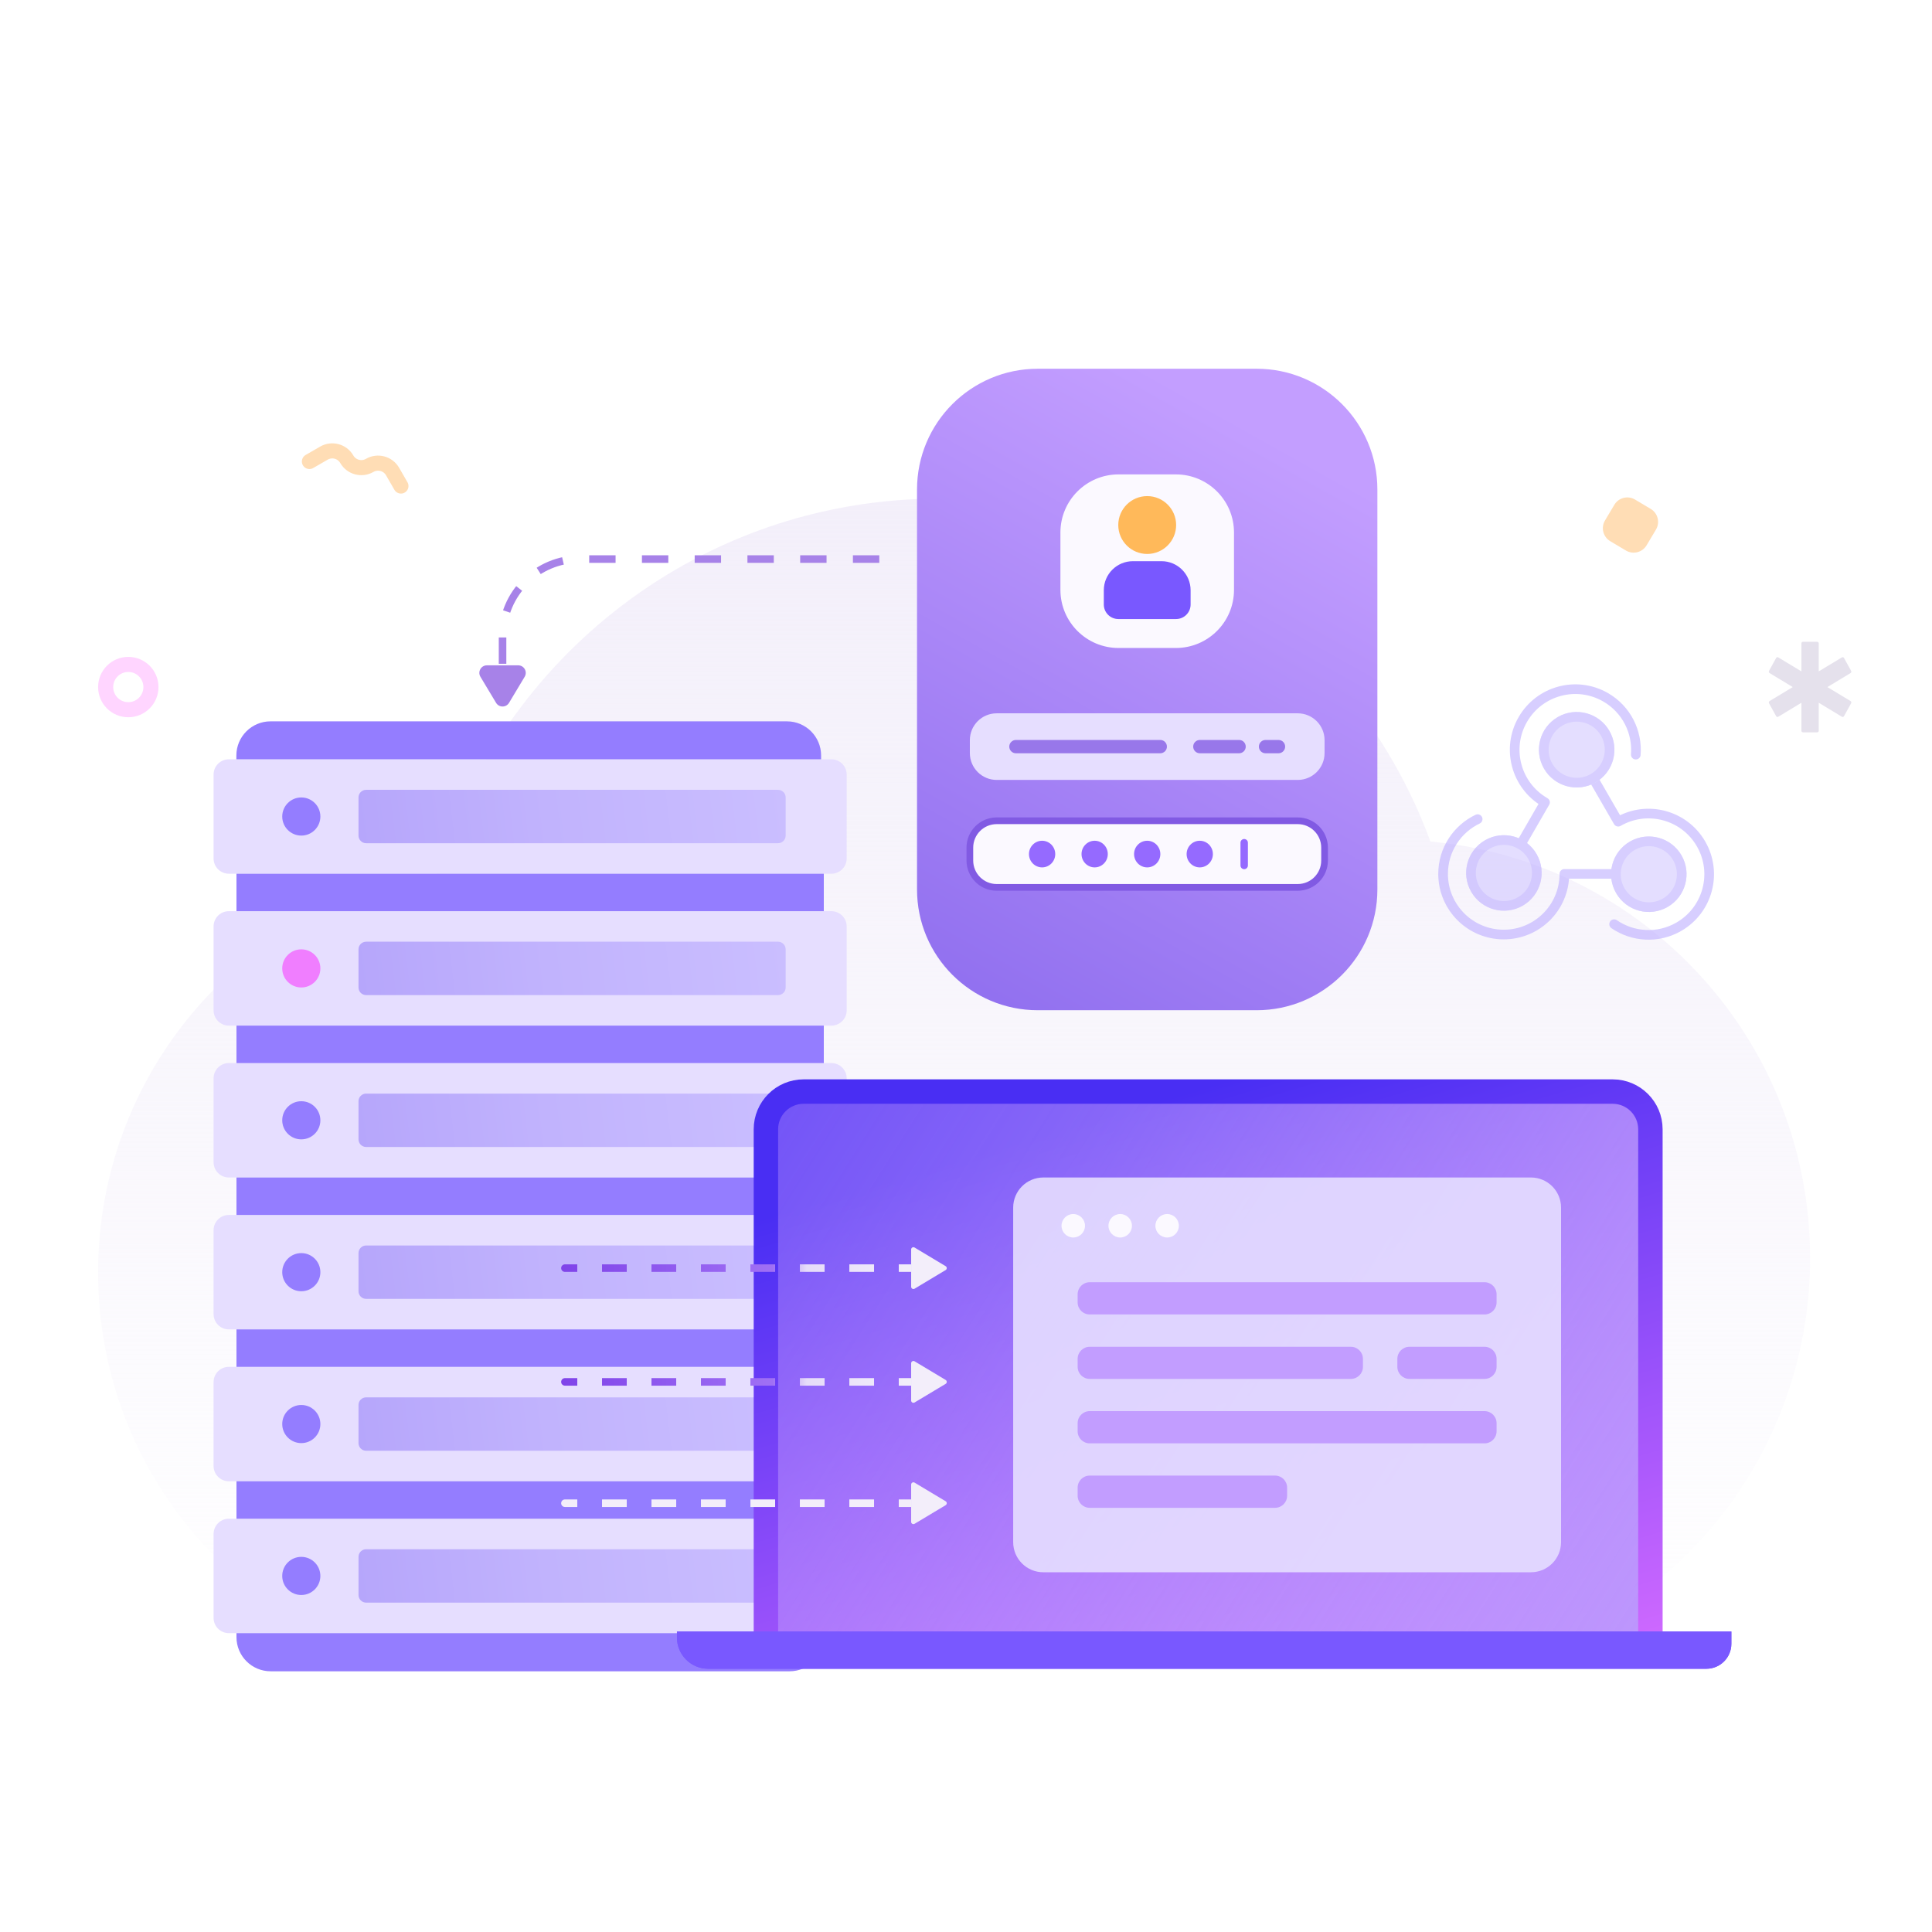
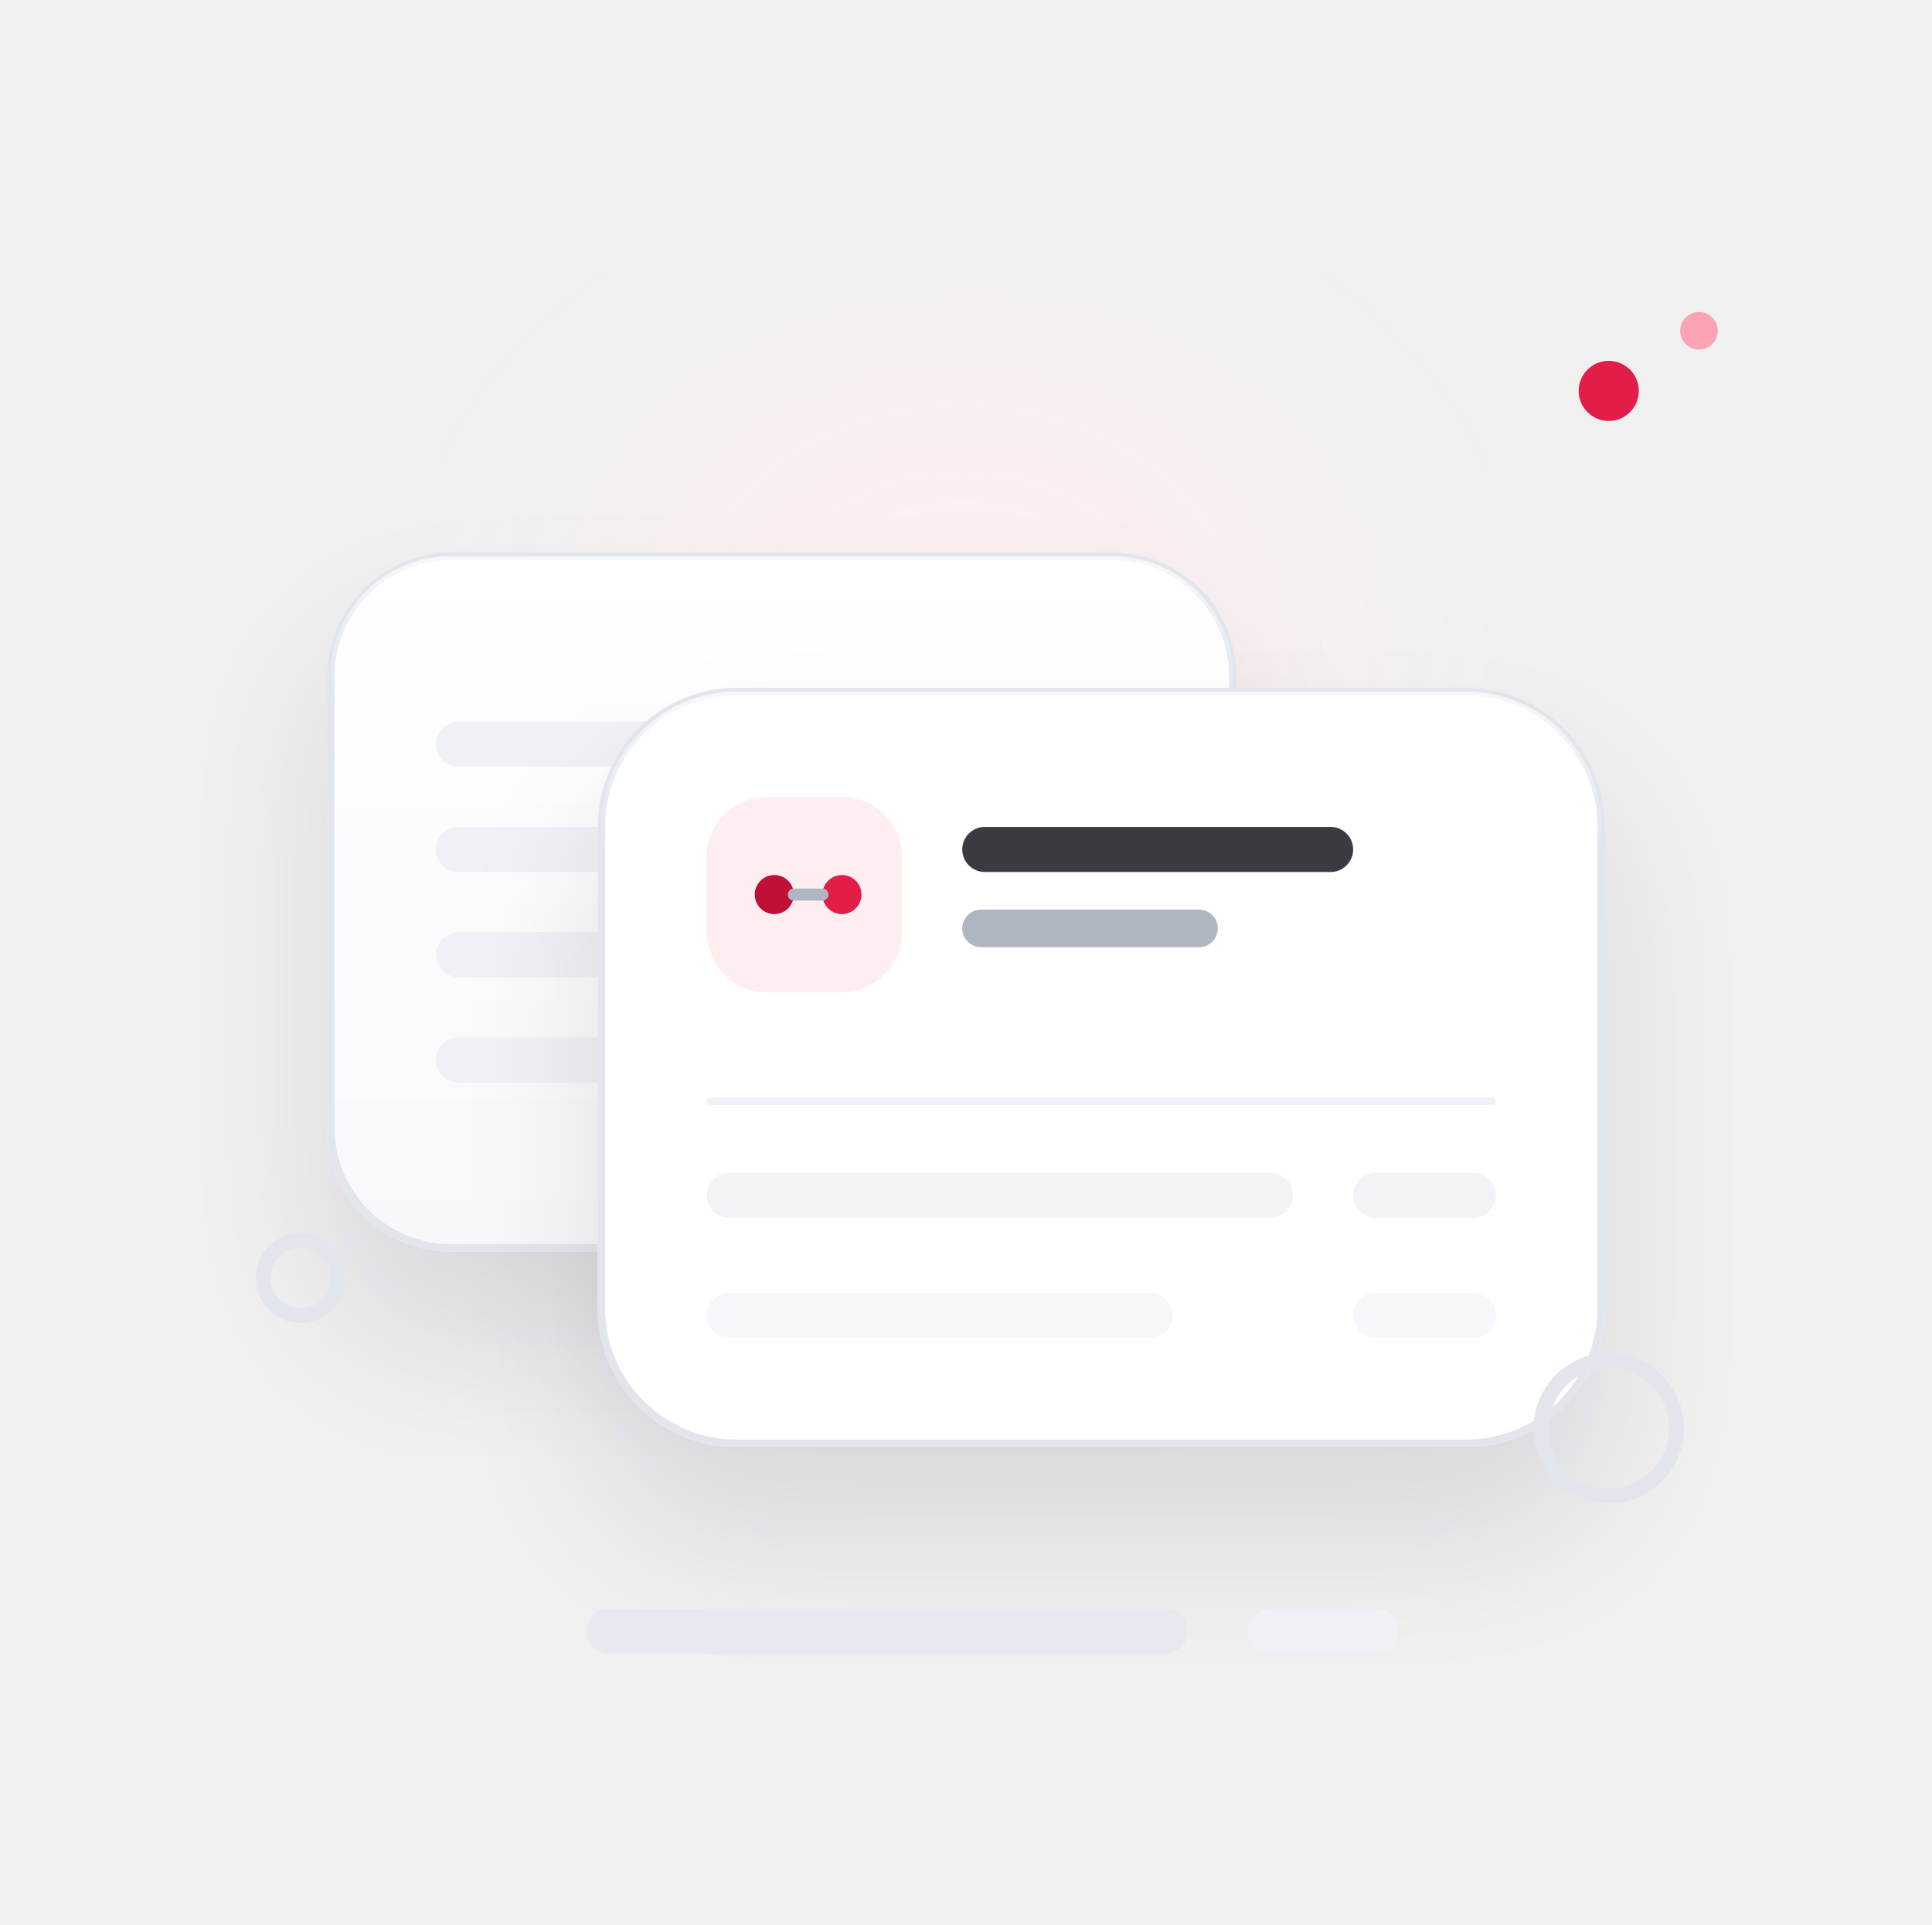
- <svg xmlns="http://www.w3.org/2000/svg" width="200" height="200" viewBox="0 0 200 200" fill="none">
-   <rect width="200" height="200" fill="white" />
-   <path fill-rule="evenodd" clip-rule="evenodd" d="M138.276 173.146H57.663C55.799 173.4 53.895 173.531 51.962 173.531C50.028 173.531 48.125 173.4 46.261 173.146H43.017V172.572C24.226 168.476 10.156 151.744 10.156 131.725C10.156 110.932 25.337 93.684 45.219 90.461C51.836 68.007 72.605 51.618 97.202 51.618C120.56 51.618 140.466 66.398 148.078 87.116C170.117 89.134 187.378 107.667 187.378 130.232C187.378 151.655 171.82 169.444 151.387 172.917V173.146H149.883C147.985 173.4 146.048 173.531 144.08 173.531C142.112 173.531 140.175 173.4 138.276 173.146Z" fill="url(#paint0_linear_377_52050)" />
-   <rect x="22.11" y="78.603" width="65.538" height="11.844" rx="1.579" fill="#E6DEFF" />
-   <rect x="24.479" y="90.448" width="60.801" height="3.948" fill="#947DFF" />
-   <circle cx="31.191" cy="84.526" r="1.974" fill="#947DFF" />
-   <rect x="37.112" y="81.762" width="44.219" height="5.527" rx="0.79" fill="url(#paint1_linear_377_52050)" />
-   <rect x="22.11" y="94.326" width="65.538" height="11.844" rx="1.579" fill="#E6DEFF" />
-   <rect x="24.479" y="106.17" width="60.801" height="3.948" fill="#947DFF" />
-   <circle cx="31.191" cy="100.249" r="1.974" fill="#F07EFF" />
-   <rect x="37.112" y="97.485" width="44.219" height="5.527" rx="0.79" fill="url(#paint2_linear_377_52050)" />
-   <rect x="22.11" y="110.049" width="65.538" height="11.844" rx="1.579" fill="#E6DEFF" />
-   <rect x="24.479" y="121.894" width="60.801" height="3.948" fill="#947DFF" />
-   <circle cx="31.191" cy="115.972" r="1.974" fill="#947DFF" />
-   <rect x="37.112" y="113.208" width="44.219" height="5.527" rx="0.79" fill="url(#paint3_linear_377_52050)" />
-   <rect x="22.11" y="125.772" width="65.538" height="11.844" rx="1.579" fill="#E6DEFF" />
-   <rect x="24.479" y="137.617" width="60.801" height="3.948" fill="#947DFF" />
-   <circle cx="31.191" cy="131.695" r="1.974" fill="#947DFF" />
-   <rect x="37.112" y="128.931" width="44.219" height="5.527" rx="0.79" fill="url(#paint4_linear_377_52050)" />
-   <rect x="22.11" y="141.495" width="65.538" height="11.844" rx="1.579" fill="#E6DEFF" />
-   <rect x="24.479" y="153.339" width="60.801" height="3.948" fill="#947DFF" />
-   <circle cx="31.191" cy="147.417" r="1.974" fill="#947DFF" />
-   <rect x="37.112" y="144.654" width="44.219" height="5.527" rx="0.79" fill="url(#paint5_linear_377_52050)" />
-   <rect x="22.11" y="157.218" width="65.538" height="11.844" rx="1.579" fill="#E6DEFF" />
-   <path d="M24.479 169.062H85.279V169.473C85.279 171.427 83.696 173.011 81.742 173.011H28.016C26.062 173.011 24.479 171.427 24.479 169.473V169.062Z" fill="#947DFF" />
-   <circle cx="31.19" cy="163.14" r="1.974" fill="#947DFF" />
-   <rect x="37.113" y="160.377" width="44.219" height="5.527" rx="0.79" fill="url(#paint6_linear_377_52050)" />
-   <path d="M24.468 78.21C24.468 76.257 26.052 74.673 28.005 74.673H81.464C83.417 74.673 85.001 76.257 85.001 78.21V78.604H24.468V78.21Z" fill="#947DFF" />
-   <rect x="94.93" y="38.172" width="47.656" height="66.406" rx="12.5" fill="url(#paint7_linear_377_52050)" />
-   <rect x="100.399" y="73.842" width="36.719" height="6.896" rx="2.778" fill="#E6DEFF" />
-   <rect x="100.399" y="84.966" width="36.719" height="6.896" rx="2.778" fill="#FBF9FF" stroke="#815AE3" stroke-width="0.694" />
-   <rect x="128.414" y="86.853" width="0.768" height="3.125" rx="0.384" fill="#956AFF" />
-   <path fill-rule="evenodd" clip-rule="evenodd" d="M104.479 77.289C104.479 76.908 104.788 76.6 105.169 76.6H120.109C120.49 76.6 120.799 76.908 120.799 77.289C120.799 77.67 120.49 77.979 120.109 77.979H105.169C104.788 77.979 104.479 77.67 104.479 77.289ZM123.519 77.289C123.519 76.908 123.827 76.6 124.208 76.6H128.269C128.65 76.6 128.959 76.908 128.959 77.289C128.959 77.67 128.65 77.979 128.269 77.979H124.208C123.827 77.979 123.519 77.67 123.519 77.289ZM131.008 76.6C130.627 76.6 130.318 76.909 130.318 77.289C130.318 77.67 130.627 77.979 131.008 77.979H132.348C132.729 77.979 133.038 77.67 133.038 77.289C133.038 76.909 132.729 76.6 132.348 76.6H131.008Z" fill="#9877EA" />
-   <ellipse cx="107.878" cy="88.413" rx="1.36" ry="1.379" fill="#956AFF" />
-   <ellipse cx="113.319" cy="88.413" rx="1.36" ry="1.379" fill="#956AFF" />
-   <ellipse cx="118.758" cy="88.413" rx="1.36" ry="1.379" fill="#956AFF" />
-   <ellipse cx="124.198" cy="88.413" rx="1.36" ry="1.379" fill="#956AFF" />
-   <rect x="109.774" y="49.11" width="17.969" height="17.969" rx="6.016" fill="#FBF9FF" />
-   <circle cx="118.758" cy="54.351" r="2.995" fill="#FFB95A" />
-   <path d="M114.266 61.102C114.266 59.441 115.613 58.094 117.275 58.094H120.243C121.904 58.094 123.251 59.441 123.251 61.102V62.579C123.251 63.41 122.577 64.083 121.747 64.083H115.771C114.94 64.083 114.266 63.41 114.266 62.579V61.102Z" fill="#7958FF" />
-   <path d="M79.287 116.905C79.287 114.748 81.036 112.999 83.193 112.999H166.943C169.1 112.999 170.849 114.748 170.849 116.905V170.287H79.287V116.905Z" fill="url(#paint8_linear_377_52050)" />
-   <path d="M79.287 116.905C79.287 114.748 81.036 112.999 83.193 112.999H166.943C169.1 112.999 170.849 114.748 170.849 116.905V170.287H79.287V116.905Z" fill="url(#paint9_linear_377_52050)" />
-   <path d="M79.287 116.905C79.287 114.748 81.036 112.999 83.193 112.999H166.943C169.1 112.999 170.849 114.748 170.849 116.905V170.287H79.287V116.905Z" stroke="url(#paint10_linear_377_52050)" stroke-width="2.529" />
-   <path d="M70.078 168.889H179.23V170.165C179.23 171.593 178.073 172.75 176.645 172.75H73.309C71.524 172.75 70.078 171.304 70.078 169.519V168.889Z" fill="#7958FF" />
-   <path d="M70.078 168.889H179.23V170.165C179.23 171.593 178.073 172.75 176.645 172.75H73.309C71.524 172.75 70.078 171.304 70.078 169.519V168.889Z" fill="#7958FF" />
-   <rect x="167.917" y="50.914" width="5.015" height="5.015" rx="1.562" transform="rotate(30.813 167.917 50.9136)" fill="#FFDDB5" />
-   <path fill-rule="evenodd" clip-rule="evenodd" d="M186.482 66.6C186.482 66.51 186.555 66.438 186.645 66.438H188.112C188.202 66.438 188.275 66.51 188.275 66.6V69.501L190.672 68.054C190.749 68.007 190.847 68.033 190.89 68.112L191.629 69.451C191.673 69.529 191.646 69.631 191.568 69.677L189.171 71.125L191.568 72.573C191.645 72.619 191.673 72.721 191.629 72.8L190.89 74.138C190.847 74.217 190.749 74.243 190.672 74.197L188.275 72.749V75.65C188.275 75.74 188.202 75.812 188.112 75.812H186.645C186.555 75.812 186.482 75.74 186.482 75.65V72.749L184.085 74.197C184.008 74.243 183.91 74.217 183.866 74.138L183.128 72.8C183.084 72.721 183.111 72.619 183.188 72.573L185.586 71.125L183.188 69.677C183.111 69.631 183.084 69.529 183.127 69.451L183.866 68.112C183.91 68.033 184.007 68.007 184.085 68.054L186.482 69.501V66.6Z" fill="#E5E1EC" />
-   <path d="M91.024 57.875H60.024C55.606 57.875 52.024 61.457 52.024 65.875V71.875" stroke="#A782E8" stroke-width="0.781" stroke-dasharray="2.73 2.73" />
-   <path d="M52.694 72.758C52.391 73.264 51.658 73.264 51.354 72.758L49.734 70.058C49.422 69.537 49.797 68.875 50.404 68.875L53.645 68.875C54.252 68.875 54.627 69.537 54.314 70.058L52.694 72.758Z" fill="#A782E8" />
-   <rect opacity="0.9" x="104.885" y="121.893" width="56.714" height="40.867" rx="3.118" fill="#E6DEFF" />
-   <rect x="111.557" y="132.736" width="43.369" height="3.336" rx="1.247" fill="#C29DFF" />
-   <rect x="111.557" y="152.752" width="21.685" height="3.336" rx="1.247" fill="#C29DFF" />
-   <rect x="111.557" y="146.08" width="43.369" height="3.336" rx="1.247" fill="#C29DFF" />
-   <rect x="111.557" y="139.42" width="29.533" height="3.324" rx="1.247" fill="#C29DFF" />
-   <rect x="144.654" y="139.42" width="10.272" height="3.324" rx="1.247" fill="#C29DFF" />
-   <circle cx="111.104" cy="126.891" r="1.215" fill="#FBF9FF" />
-   <circle cx="115.963" cy="126.891" r="1.215" fill="#FBF9FF" />
-   <circle cx="120.822" cy="126.891" r="1.215" fill="#FBF9FF" />
-   <path d="M41.505 50.313L40.638 48.811C40.159 47.982 39.099 47.698 38.27 48.177V48.177C37.44 48.655 36.38 48.371 35.901 47.542V47.542C35.422 46.713 34.362 46.429 33.533 46.907L32.031 47.774" stroke="#FFDDB5" stroke-width="1.562" stroke-linecap="round" stroke-linejoin="round" />
-   <path d="M58.481 130.884C58.265 130.884 58.09 131.059 58.09 131.275C58.09 131.491 58.265 131.666 58.481 131.666L58.481 130.884ZM58.481 131.666L59.761 131.666L59.761 130.884L58.481 130.884L58.481 131.666ZM62.321 131.666L64.881 131.666L64.881 130.884L62.321 130.884L62.321 131.666ZM67.441 131.666L70.001 131.666L70.001 130.884L67.441 130.884L67.441 131.666ZM72.561 131.666L75.121 131.666L75.121 130.884L72.561 130.884L72.561 131.666ZM77.682 131.666L80.242 131.666L80.242 130.884L77.682 130.884L77.682 131.666ZM82.802 131.666L85.362 131.666L85.362 130.884L82.802 130.884L82.802 131.666ZM87.922 131.666L90.482 131.666L90.482 130.884L87.922 130.884L87.922 131.666ZM93.042 131.666L94.322 131.666L94.322 130.884L93.042 130.884L93.042 131.666Z" fill="url(#paint11_linear_377_52050)" />
-   <path d="M97.894 131.074C98.045 131.165 98.045 131.385 97.894 131.476L94.677 133.406C94.521 133.499 94.322 133.387 94.322 133.205L94.322 129.345C94.322 129.163 94.521 129.05 94.677 129.144L97.894 131.074Z" fill="#F3EEFA" />
-   <path d="M58.481 142.662C58.265 142.662 58.09 142.837 58.09 143.053C58.09 143.269 58.265 143.444 58.481 143.444L58.481 142.662ZM58.481 143.444L59.761 143.444L59.761 142.662L58.481 142.662L58.481 143.444ZM62.321 143.444L64.881 143.444L64.881 142.662L62.321 142.662L62.321 143.444ZM67.441 143.444L70.001 143.444L70.001 142.662L67.441 142.662L67.441 143.444ZM72.561 143.444L75.121 143.444L75.121 142.662L72.561 142.662L72.561 143.444ZM77.682 143.444L80.242 143.444L80.242 142.662L77.682 142.662L77.682 143.444ZM82.802 143.444L85.362 143.444L85.362 142.662L82.802 142.662L82.802 143.444ZM87.922 143.444L90.482 143.444L90.482 142.662L87.922 142.662L87.922 143.444ZM93.042 143.444L94.322 143.444L94.322 142.662L93.042 142.662L93.042 143.444Z" fill="url(#paint12_linear_377_52050)" />
-   <path d="M97.894 142.852C98.045 142.943 98.045 143.163 97.894 143.254L94.677 145.184C94.521 145.277 94.322 145.165 94.322 144.983L94.322 141.123C94.322 140.941 94.521 140.828 94.677 140.922L97.894 142.852Z" fill="#F3EEFA" />
-   <path d="M58.481 155.222C58.265 155.222 58.09 155.397 58.09 155.613C58.09 155.828 58.265 156.003 58.481 156.003L58.481 155.222ZM58.481 156.003L59.761 156.003L59.761 155.222L58.481 155.222L58.481 156.003ZM62.321 156.003L64.881 156.003L64.881 155.222L62.321 155.222L62.321 156.003ZM67.441 156.003L70.001 156.003L70.001 155.222L67.441 155.222L67.441 156.003ZM72.561 156.003L75.121 156.003L75.121 155.222L72.561 155.222L72.561 156.003ZM77.682 156.003L80.242 156.003L80.242 155.222L77.682 155.222L77.682 156.003ZM82.802 156.003L85.362 156.003L85.362 155.222L82.802 155.222L82.802 156.003ZM87.922 156.003L90.482 156.003L90.482 155.222L87.922 155.222L87.922 156.003ZM93.042 156.003L94.322 156.003L94.322 155.222L93.042 155.222L93.042 156.003Z" fill="#F3EEFA" />
-   <path d="M97.894 155.412C98.045 155.503 98.045 155.722 97.894 155.814L94.677 157.743C94.521 157.837 94.322 157.725 94.322 157.542L94.322 153.683C94.322 153.501 94.521 153.388 94.677 153.482L97.894 155.412Z" fill="#F3EEFA" />
-   <g opacity="0.5">
-     <path d="M167.093 95.67C169.026 96.999 171.627 97.186 173.793 95.935C176.796 94.202 177.825 90.362 176.091 87.36C174.358 84.357 170.518 83.329 167.516 85.062L165.427 81.445L165.027 80.751" stroke="#AF9EFF" stroke-linecap="round" stroke-linejoin="round" />
-     <g filter="url(#filter0_b_377_52050)">
-       <path d="M161.265 74.229C163.133 73.15 165.522 73.79 166.601 75.659C167.68 77.527 167.04 79.916 165.171 80.995C163.303 82.074 160.914 81.433 159.835 79.565C158.757 77.697 159.397 75.308 161.265 74.229Z" fill="#CABEFF" />
-       <path d="M161.515 74.662C163.144 73.722 165.227 74.28 166.168 75.909C167.109 77.538 166.55 79.621 164.921 80.562C163.292 81.502 161.209 80.944 160.268 79.315C159.328 77.686 159.886 75.603 161.515 74.662Z" stroke="#AF9EFF" stroke-linecap="round" />
-     </g>
-     <g filter="url(#filter1_b_377_52050)">
-       <path d="M168.731 87.117C170.599 86.039 172.988 86.679 174.067 88.547C175.146 90.415 174.505 92.804 172.637 93.883C170.769 94.962 168.38 94.322 167.301 92.453C166.222 90.585 166.862 88.196 168.731 87.117Z" fill="#CABEFF" />
-       <path d="M168.981 87.55C170.61 86.61 172.693 87.168 173.634 88.797C174.574 90.426 174.016 92.509 172.387 93.45C170.758 94.391 168.675 93.832 167.734 92.203C166.793 90.574 167.352 88.491 168.981 87.55Z" stroke="#AF9EFF" stroke-linecap="round" />
-     </g>
-     <g filter="url(#filter2_b_377_52050)">
-       <path d="M153.731 86.984C155.599 85.906 157.988 86.546 159.067 88.414C160.145 90.282 159.505 92.672 157.637 93.75C155.769 94.829 153.38 94.189 152.301 92.32C151.222 90.452 151.862 88.063 153.731 86.984Z" fill="#CABEFF" />
-       <path d="M153.981 87.417C155.61 86.477 157.693 87.035 158.634 88.664C159.574 90.293 159.016 92.377 157.387 93.317C155.758 94.258 153.675 93.7 152.734 92.07C151.793 90.441 152.352 88.358 153.981 87.417Z" stroke="#AF9EFF" stroke-linecap="round" />
-     </g>
-     <path d="M152.967 84.796C150.851 85.805 149.388 87.964 149.388 90.466C149.388 93.933 152.198 96.743 155.665 96.743C159.133 96.743 161.943 93.933 161.943 90.466L166.909 90.466" stroke="#AF9EFF" stroke-linecap="round" stroke-linejoin="round" />
-     <path d="M169.337 78.12C169.521 75.782 168.382 73.436 166.216 72.185C163.214 70.451 159.374 71.48 157.641 74.483C155.907 77.485 156.936 81.325 159.939 83.058L157.507 87.27" stroke="#AF9EFF" stroke-linecap="round" stroke-linejoin="round" />
+ <svg xmlns="http://www.w3.org/2000/svg" width="257" height="256" viewBox="0 0 257 256" fill="none">
+   <defs>
+     <filter id="webhooksempty_sf" x="-30%" y="-30%" width="160%" height="160%">
+       <feDropShadow dx="0" dy="2" stdDeviation="3" flood-color="#101828" flood-opacity="0.05" />
+       <feDropShadow dx="0" dy="12" stdDeviation="9" flood-color="#101828" flood-opacity="0.10" />
+     </filter>
+     <linearGradient id="webhooksempty_glass" x1="0" y1="0" x2="0" y2="1">
+       <stop offset="0" stop-color="#ffffff" stop-opacity="0.7" />
+       <stop offset="0.42" stop-color="#ffffff" stop-opacity="0" />
+     </linearGradient>
+     <linearGradient id="webhooksempty_surf" x1="0" y1="0" x2="0" y2="1">
+       <stop offset="0" stop-color="#ffffff" />
+       <stop offset="1" stop-color="#f6f8fa" />
+     </linearGradient>
+     <radialGradient id="webhooksempty_rose" cx="50%" cy="42%" r="55%">
+       <stop offset="0" stop-color="#ffeef0" />
+       <stop offset="1" stop-color="#ffeef0" stop-opacity="0" />
+     </radialGradient>
+   </defs>
+   <rect x="58" y="36" width="140" height="120" fill="url(#webhooksempty_rose)" />
+   <circle cx="214" cy="52" r="4" fill="#e11d48" />
+   <circle cx="226" cy="44" r="2.5" fill="#fda4b4" />
+   <g filter="url(#webhooksempty_sf)">
+     <rect x="44" y="74" width="120" height="92" rx="16" fill="url(#webhooksempty_surf)" stroke="#e2e6ec" />
  </g>
-   <path fill-rule="evenodd" clip-rule="evenodd" d="M13.281 74.25C15.007 74.25 16.406 72.851 16.406 71.125C16.406 69.399 15.007 68 13.281 68C11.555 68 10.156 69.399 10.156 71.125C10.156 72.851 11.555 74.25 13.281 74.25ZM13.281 72.688C14.144 72.688 14.844 71.988 14.844 71.125C14.844 70.262 14.144 69.562 13.281 69.562C12.418 69.562 11.719 70.262 11.719 71.125C11.719 71.988 12.418 72.688 13.281 72.688Z" fill="#FFD5FF" />
-   <defs>
-     <filter id="filter0_b_377_52050" x="156.186" y="70.58" width="14.064" height="14.064" filterUnits="userSpaceOnUse" color-interpolation-filters="sRGB">
-       <feFlood flood-opacity="0" result="BackgroundImageFix" />
-       <feGaussianBlur in="BackgroundImageFix" stdDeviation="1.562" />
-       <feComposite in2="SourceAlpha" operator="in" result="effect1_backgroundBlur_377_52050" />
-       <feBlend mode="normal" in="SourceGraphic" in2="effect1_backgroundBlur_377_52050" result="shape" />
-     </filter>
-     <filter id="filter1_b_377_52050" x="163.652" y="83.468" width="14.064" height="14.064" filterUnits="userSpaceOnUse" color-interpolation-filters="sRGB">
-       <feFlood flood-opacity="0" result="BackgroundImageFix" />
-       <feGaussianBlur in="BackgroundImageFix" stdDeviation="1.562" />
-       <feComposite in2="SourceAlpha" operator="in" result="effect1_backgroundBlur_377_52050" />
-       <feBlend mode="normal" in="SourceGraphic" in2="effect1_backgroundBlur_377_52050" result="shape" />
-     </filter>
-     <filter id="filter2_b_377_52050" x="148.652" y="83.335" width="14.064" height="14.064" filterUnits="userSpaceOnUse" color-interpolation-filters="sRGB">
-       <feFlood flood-opacity="0" result="BackgroundImageFix" />
-       <feGaussianBlur in="BackgroundImageFix" stdDeviation="1.562" />
-       <feComposite in2="SourceAlpha" operator="in" result="effect1_backgroundBlur_377_52050" />
-       <feBlend mode="normal" in="SourceGraphic" in2="effect1_backgroundBlur_377_52050" result="shape" />
-     </filter>
-     <linearGradient id="paint0_linear_377_52050" x1="98.767" y1="51.618" x2="98.767" y2="173.531" gradientUnits="userSpaceOnUse">
-       <stop stop-color="#F3EFFA" />
-       <stop offset="1" stop-color="#F3EFFA" stop-opacity="0" />
-     </linearGradient>
-     <linearGradient id="paint1_linear_377_52050" x1="37.143" y1="86.947" x2="81.357" y2="81.641" gradientUnits="userSpaceOnUse">
-       <stop stop-color="#B6A6FB" />
-       <stop offset="0.443" stop-color="#C1B3FD" />
-       <stop offset="1" stop-color="#CABEFF" />
-     </linearGradient>
-     <linearGradient id="paint2_linear_377_52050" x1="37.143" y1="102.67" x2="81.357" y2="97.364" gradientUnits="userSpaceOnUse">
-       <stop stop-color="#B6A6FB" />
-       <stop offset="0.443" stop-color="#C1B3FD" />
-       <stop offset="1" stop-color="#CABEFF" />
-     </linearGradient>
-     <linearGradient id="paint3_linear_377_52050" x1="37.143" y1="118.393" x2="81.357" y2="113.087" gradientUnits="userSpaceOnUse">
-       <stop stop-color="#B6A6FB" />
-       <stop offset="0.443" stop-color="#C1B3FD" />
-       <stop offset="1" stop-color="#CABEFF" />
-     </linearGradient>
-     <linearGradient id="paint4_linear_377_52050" x1="37.143" y1="134.116" x2="81.357" y2="128.81" gradientUnits="userSpaceOnUse">
-       <stop stop-color="#B6A6FB" />
-       <stop offset="0.443" stop-color="#C1B3FD" />
-       <stop offset="1" stop-color="#CABEFF" />
-     </linearGradient>
-     <linearGradient id="paint5_linear_377_52050" x1="37.143" y1="149.838" x2="81.357" y2="144.533" gradientUnits="userSpaceOnUse">
-       <stop stop-color="#B6A6FB" />
-       <stop offset="0.443" stop-color="#C1B3FD" />
-       <stop offset="1" stop-color="#CABEFF" />
-     </linearGradient>
-     <linearGradient id="paint6_linear_377_52050" x1="37.143" y1="165.562" x2="81.357" y2="160.256" gradientUnits="userSpaceOnUse">
-       <stop stop-color="#B6A6FB" />
-       <stop offset="0.443" stop-color="#C1B3FD" />
-       <stop offset="1" stop-color="#CABEFF" />
-     </linearGradient>
-     <linearGradient id="paint7_linear_377_52050" x1="118.758" y1="38.172" x2="85.871" y2="96.888" gradientUnits="userSpaceOnUse">
-       <stop stop-color="#C39EFF" />
-       <stop offset="1" stop-color="#906FEF" />
-     </linearGradient>
-     <linearGradient id="paint8_linear_377_52050" x1="122.818" y1="113.085" x2="142.351" y2="178.875" gradientUnits="userSpaceOnUse">
-       <stop stop-color="#492EF3" />
-       <stop offset="1" stop-color="#CF69FF" />
-     </linearGradient>
-     <linearGradient id="paint9_linear_377_52050" x1="172.114" y1="171.553" x2="27.074" y2="79.746" gradientUnits="userSpaceOnUse">
-       <stop stop-color="#BC97FD" />
-       <stop offset="1" stop-color="#BC97FD" stop-opacity="0" />
-     </linearGradient>
-     <linearGradient id="paint10_linear_377_52050" x1="122.818" y1="113.085" x2="142.351" y2="178.875" gradientUnits="userSpaceOnUse">
-       <stop stop-color="#492EF3" />
-       <stop offset="1" stop-color="#CF69FF" />
-     </linearGradient>
-     <linearGradient id="paint11_linear_377_52050" x1="57.938" y1="131.775" x2="93.779" y2="131.775" gradientUnits="userSpaceOnUse">
-       <stop stop-color="#7F43E9" />
-       <stop offset="0.615" stop-color="#A070F4" />
-       <stop offset="0.714" stop-color="#E6DCF9" />
-       <stop offset="1" stop-color="#F2EEFA" />
-     </linearGradient>
-     <linearGradient id="paint12_linear_377_52050" x1="57.938" y1="143.553" x2="93.779" y2="143.553" gradientUnits="userSpaceOnUse">
-       <stop stop-color="#7F43E9" />
-       <stop offset="0.615" stop-color="#A070F4" />
-       <stop offset="0.714" stop-color="#E6DCF9" />
-       <stop offset="1" stop-color="#F2EEFA" />
-     </linearGradient>
-   </defs>
+   <rect x="44" y="74" width="120" height="46" rx="16" fill="url(#webhooksempty_glass)" />
+   <rect x="58" y="96" width="70" height="6" rx="3" fill="#eef1f5" />
+   <rect x="58" y="110" width="92" height="6" rx="3" fill="#eef1f5" />
+   <rect x="58" y="124" width="54" height="6" rx="3" fill="#eef1f5" />
+   <rect x="58" y="138" width="80" height="6" rx="3" fill="#eef1f5" />
+   <g filter="url(#webhooksempty_sf)">
+     <rect x="80" y="92" width="133" height="100" rx="18" fill="#ffffff" stroke="#e2e6ec" />
+   </g>
+   <rect x="80" y="92" width="133" height="50" rx="18" fill="url(#webhooksempty_glass)" />
+   <rect x="94" y="106" width="26" height="26" rx="8" fill="#ffeef0" />
+   <circle cx="103" cy="119" r="2.6" fill="#c01038" />
+   <circle cx="112" cy="119" r="2.6" fill="#e11d48" />
+   <path d="M105.6 119h3.8" stroke="#aeb6c2" stroke-width="1.6" stroke-linecap="round" />
+   <rect x="128" y="110" width="52" height="6" rx="3" fill="#0e1116" fill-opacity="0.82" />
+   <rect x="128" y="121" width="34" height="5" rx="2.5" fill="#aeb6c2" />
+   <rect x="94" y="146" width="105" height="1" rx="0.5" fill="#eef1f5" />
+   <g opacity="0.9">
+     <rect x="94" y="156" width="78" height="6" rx="3" fill="#f0f2f6" />
+     <rect x="180" y="156" width="19" height="6" rx="3" fill="#f0f2f6" />
+   </g>
+   <g opacity="0.6">
+     <rect x="94" y="172" width="62" height="6" rx="3" fill="#f0f2f6" />
+     <rect x="180" y="172" width="19" height="6" rx="3" fill="#f0f2f6" />
+   </g>
+   <rect x="78" y="214" width="80" height="6" rx="3" fill="#e6eaf0" />
+   <rect x="166" y="214" width="20" height="6" rx="3" fill="#eef1f5" />
+   <circle cx="214" cy="190" r="9" fill="none" stroke="#e2e6ec" stroke-width="2" />
+   <circle cx="40" cy="170" r="5" fill="none" stroke="#e2e6ec" stroke-width="2" />
</svg>
